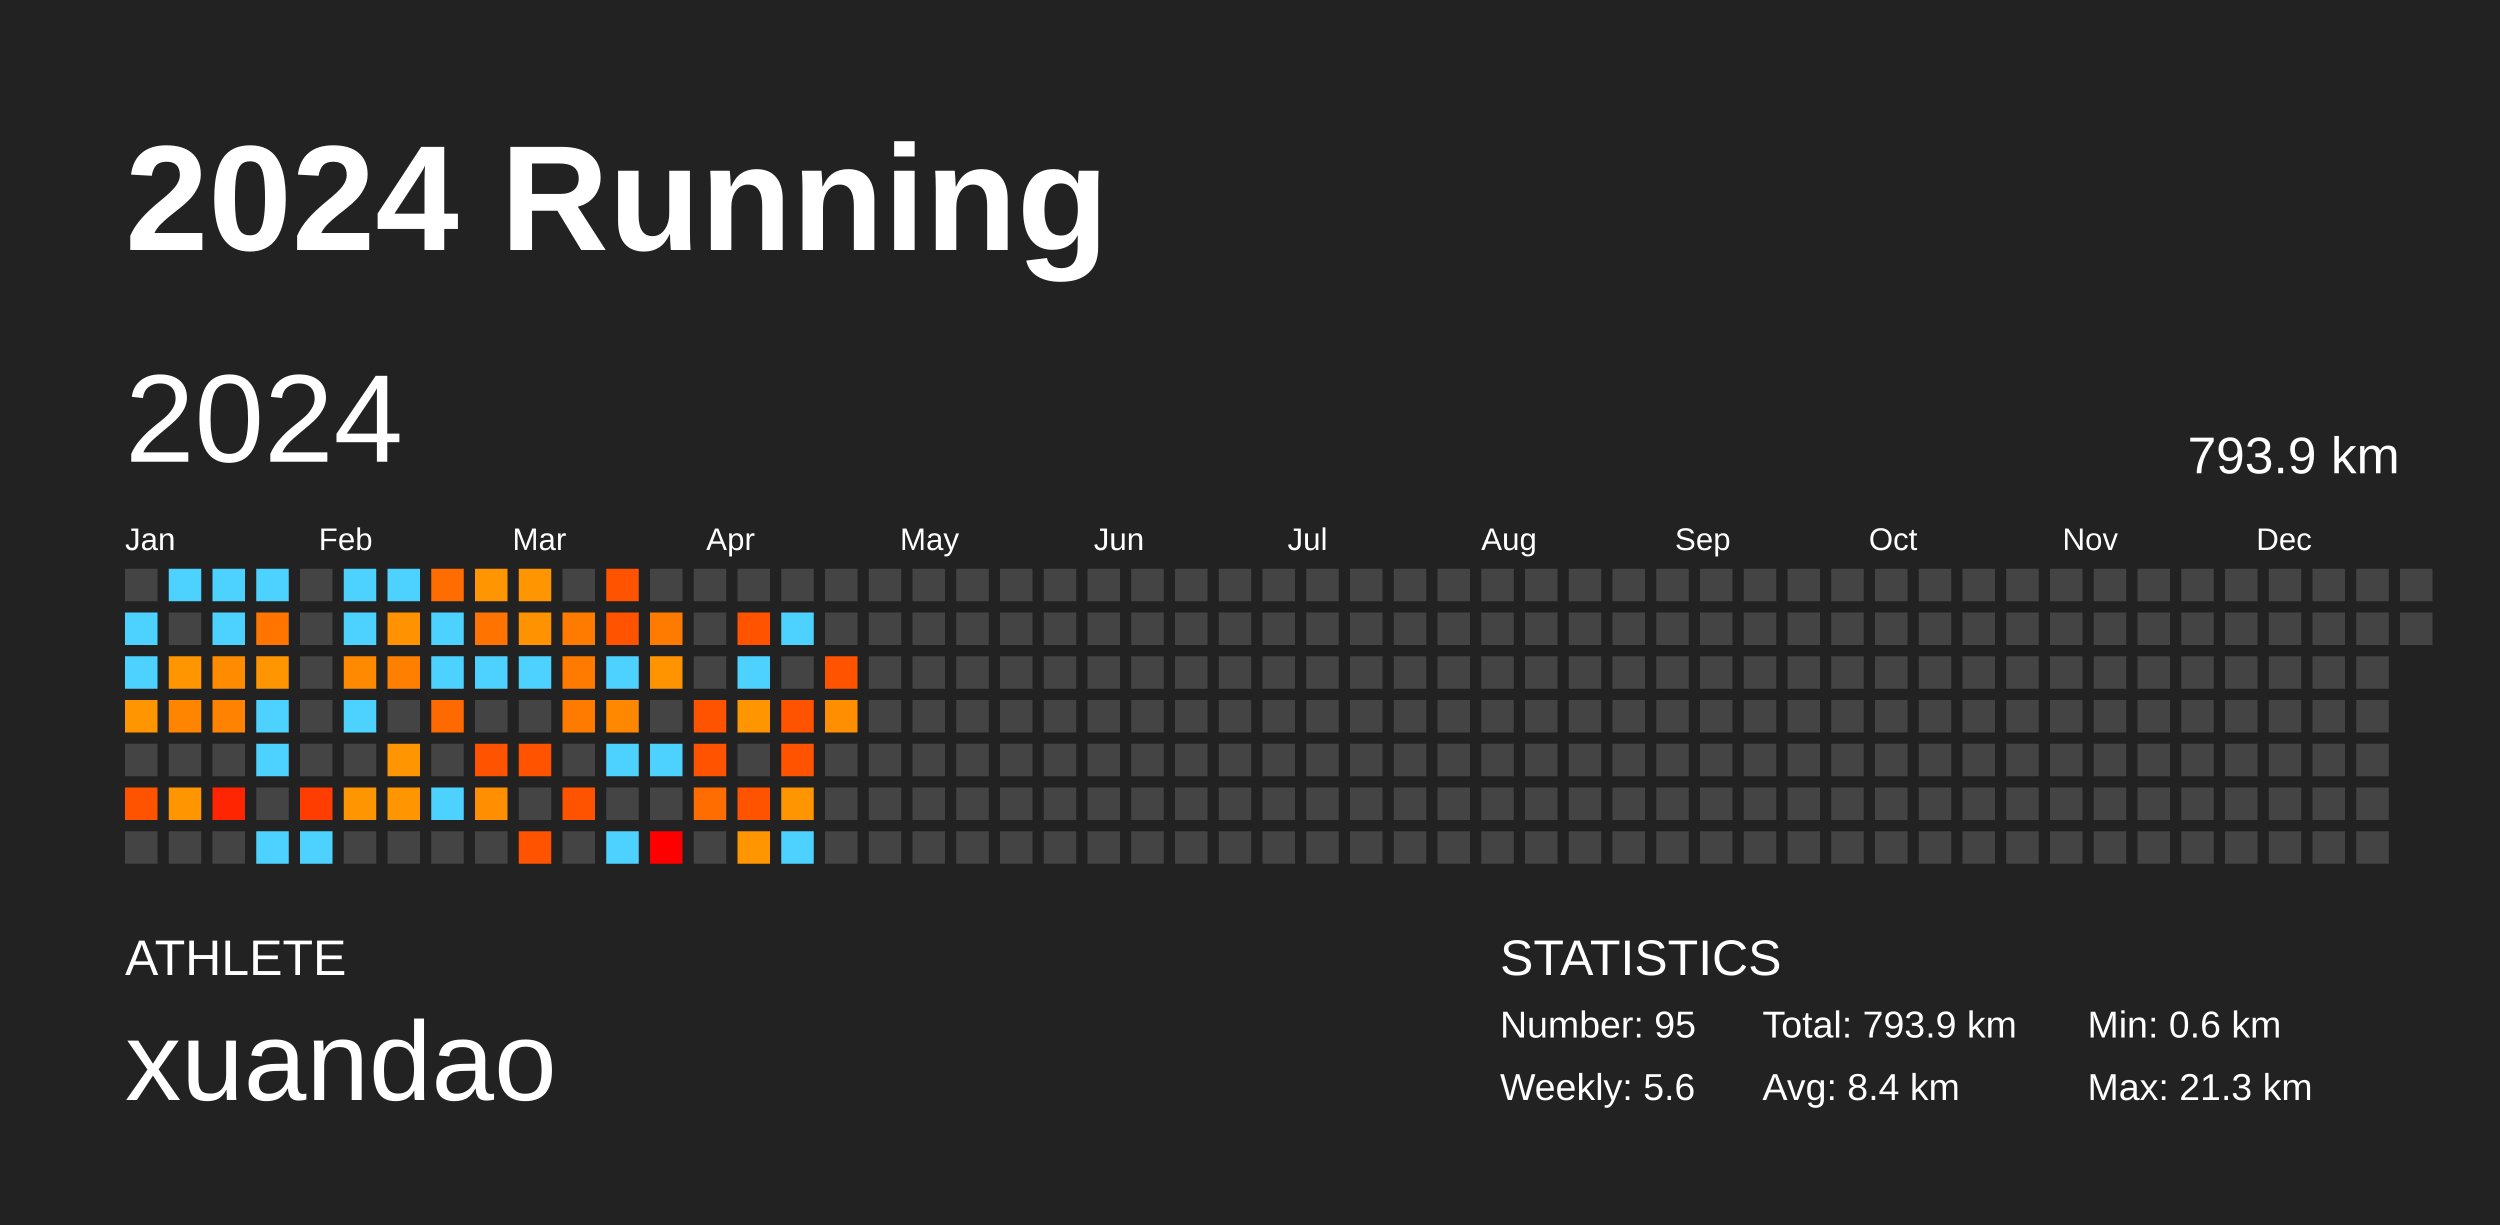
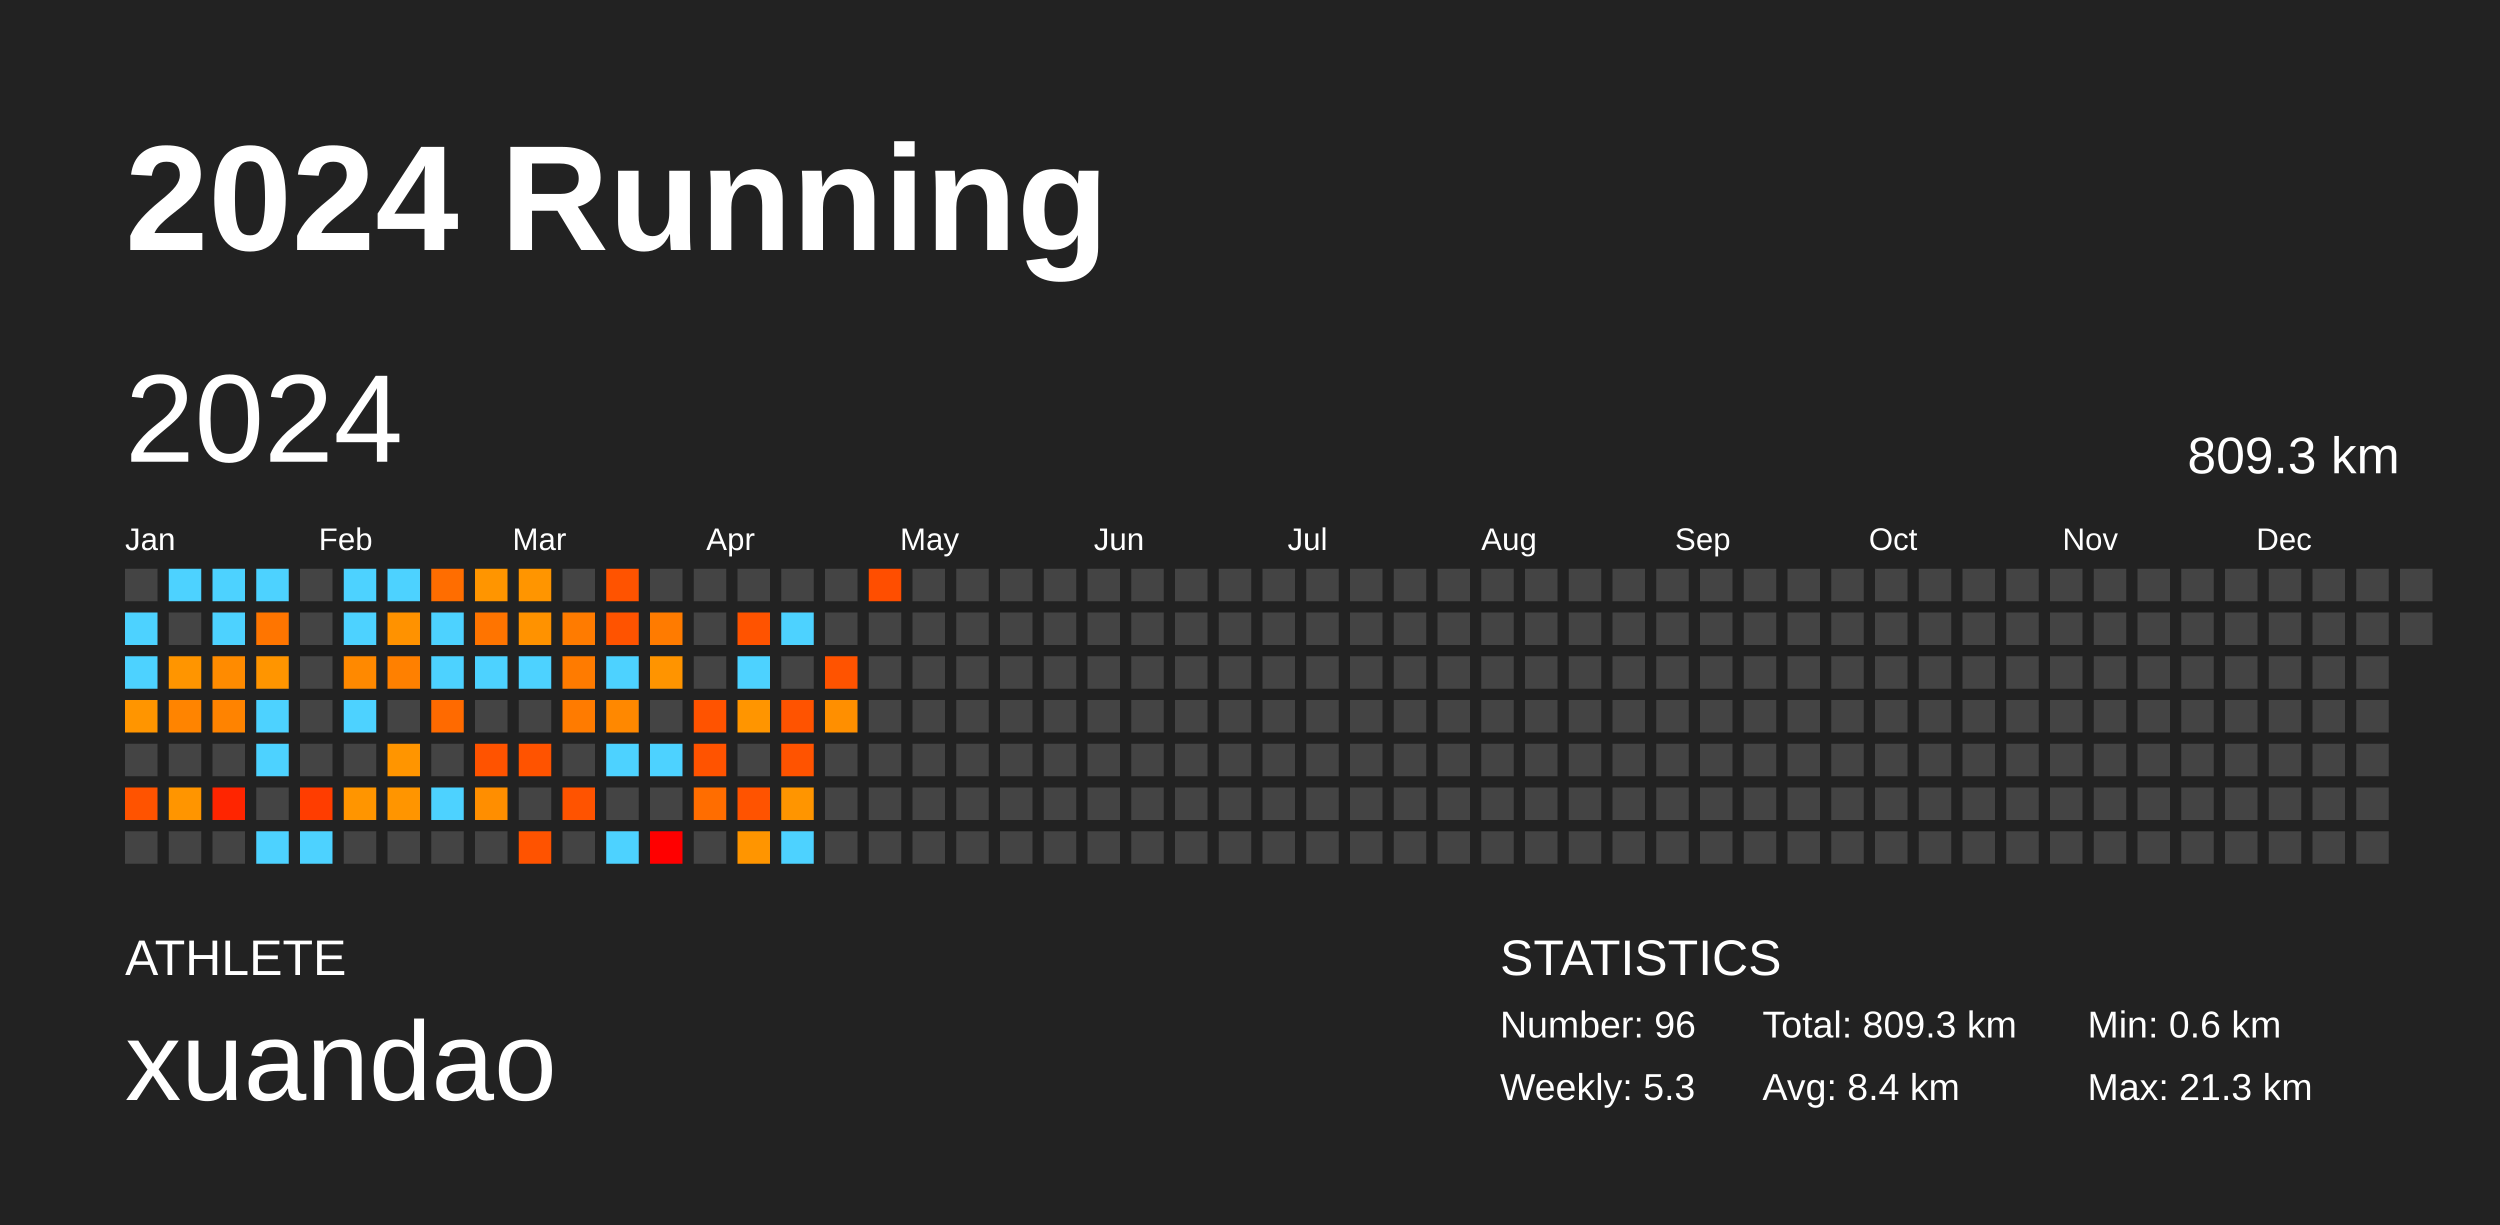
<svg xmlns="http://www.w3.org/2000/svg" baseProfile="full" height="98mm" version="1.1" viewBox="0,0,200,98" width="200mm">
  <defs />
  <rect fill="#222222" height="98" width="200" x="0" y="0" />
  <text fill="#FFFFFF" style="font-size:12px; font-family:Arial; font-weight:bold;" x="10" y="20">2024 Running</text>
  <text fill="#FFFFFF" style="font-size:4px; font-family:Arial" x="10" y="78">ATHLETE</text>
  <text fill="#FFFFFF" style="font-size:9px; font-family:Arial" x="10" y="88">xuandao</text>
  <text fill="#FFFFFF" style="font-size:4px; font-family:Arial" x="120" y="78">STATISTICS</text>
-   <text fill="#FFFFFF" style="font-size:3px; font-family:Arial" x="120" y="83">Number: 95</text>
-   <text fill="#FFFFFF" style="font-size:3px; font-family:Arial" x="120" y="88">Weekly: 5.6</text>
-   <text fill="#FFFFFF" style="font-size:3px; font-family:Arial" x="141" y="83">Total: 793.9 km</text>
+   <text fill="#FFFFFF" style="font-size:3px; font-family:Arial" x="120" y="83">Number: 96</text>
+   <text fill="#FFFFFF" style="font-size:3px; font-family:Arial" x="120" y="88">Weekly: 5.3</text>
+   <text fill="#FFFFFF" style="font-size:3px; font-family:Arial" x="141" y="83">Total: 809.3 km</text>
  <text fill="#FFFFFF" style="font-size:3px; font-family:Arial" x="141" y="88">Avg: 8.4 km</text>
  <text fill="#FFFFFF" style="font-size:3px; font-family:Arial" x="167" y="83">Min: 0.6 km</text>
  <text fill="#FFFFFF" style="font-size:3px; font-family:Arial" x="167" y="88">Max: 21.3 km</text>
  <text dominant-baseline="hanging" fill="#FFFFFF" style="font-size:10.0px; font-family:Arial;" x="10" y="30">2024</text>
-   <text dominant-baseline="hanging" fill="#FFFFFF" style="font-size:4.125px; font-family:Arial;" x="175" y="35">793.9 km</text>
+   <text dominant-baseline="hanging" fill="#FFFFFF" style="font-size:4.125px; font-family:Arial;" x="175" y="35">809.3 km</text>
  <text fill="#FFFFFF" style="font-size:2.5px; font-family:Arial" x="10.0" y="44">Jan</text>
  <text fill="#FFFFFF" style="font-size:2.5px; font-family:Arial" x="25.5" y="44">Feb</text>
  <text fill="#FFFFFF" style="font-size:2.5px; font-family:Arial" x="41.0" y="44">Mar</text>
  <text fill="#FFFFFF" style="font-size:2.5px; font-family:Arial" x="56.5" y="44">Apr</text>
  <text fill="#FFFFFF" style="font-size:2.5px; font-family:Arial" x="72.0" y="44">May</text>
  <text fill="#FFFFFF" style="font-size:2.5px; font-family:Arial" x="87.5" y="44">Jun</text>
  <text fill="#FFFFFF" style="font-size:2.5px; font-family:Arial" x="103.0" y="44">Jul</text>
  <text fill="#FFFFFF" style="font-size:2.5px; font-family:Arial" x="118.5" y="44">Aug</text>
  <text fill="#FFFFFF" style="font-size:2.5px; font-family:Arial" x="134.0" y="44">Sep</text>
  <text fill="#FFFFFF" style="font-size:2.5px; font-family:Arial" x="149.5" y="44">Oct</text>
  <text fill="#FFFFFF" style="font-size:2.5px; font-family:Arial" x="165.0" y="44">Nov</text>
  <text fill="#FFFFFF" style="font-size:2.5px; font-family:Arial" x="180.5" y="44">Dec</text>
  <rect fill="#444444" height="2.6" width="2.6" x="10.0" y="45.5" />
  <rect fill="#4dd2ff" height="2.6" width="2.6" x="10.0" y="49.0" />
  <rect fill="#4dd2ff" height="2.6" width="2.6" x="10.0" y="52.5" />
  <rect fill="#ff9500" height="2.6" width="2.6" x="10.0" y="56.0" />
  <rect fill="#444444" height="2.6" width="2.6" x="10.0" y="59.5" />
  <rect fill="#ff5300" height="2.6" width="2.6" x="10.0" y="63.0" />
  <rect fill="#444444" height="2.6" width="2.6" x="10.0" y="66.5" />
  <rect fill="#4dd2ff" height="2.6" width="2.6" x="13.5" y="45.5" />
  <rect fill="#444444" height="2.6" width="2.6" x="13.5" y="49.0" />
  <rect fill="#ff9500" height="2.6" width="2.6" x="13.5" y="52.5" />
  <rect fill="#ff8400" height="2.6" width="2.6" x="13.5" y="56.0" />
  <rect fill="#444444" height="2.6" width="2.6" x="13.5" y="59.5" />
  <rect fill="#ff9500" height="2.6" width="2.6" x="13.5" y="63.0" />
  <rect fill="#444444" height="2.6" width="2.6" x="13.5" y="66.5" />
  <rect fill="#4dd2ff" height="2.6" width="2.6" x="17.0" y="45.5" />
  <rect fill="#4dd2ff" height="2.6" width="2.6" x="17.0" y="49.0" />
  <rect fill="#ff8b00" height="2.6" width="2.6" x="17.0" y="52.5" />
  <rect fill="#ff8300" height="2.6" width="2.6" x="17.0" y="56.0" />
  <rect fill="#444444" height="2.6" width="2.6" x="17.0" y="59.5" />
  <rect fill="#ff2500" height="2.6" width="2.6" x="17.0" y="63.0" />
  <rect fill="#444444" height="2.6" width="2.6" x="17.0" y="66.5" />
  <rect fill="#4dd2ff" height="2.6" width="2.6" x="20.5" y="45.5" />
  <rect fill="#ff7500" height="2.6" width="2.6" x="20.5" y="49.0" />
  <rect fill="#ff9500" height="2.6" width="2.6" x="20.5" y="52.5" />
  <rect fill="#4dd2ff" height="2.6" width="2.6" x="20.5" y="56.0" />
  <rect fill="#4dd2ff" height="2.6" width="2.6" x="20.5" y="59.5" />
  <rect fill="#444444" height="2.6" width="2.6" x="20.5" y="63.0" />
  <rect fill="#4dd2ff" height="2.6" width="2.6" x="20.5" y="66.5" />
  <rect fill="#444444" height="2.6" width="2.6" x="24.0" y="45.5" />
  <rect fill="#444444" height="2.6" width="2.6" x="24.0" y="49.0" />
  <rect fill="#444444" height="2.6" width="2.6" x="24.0" y="52.5" />
  <rect fill="#444444" height="2.6" width="2.6" x="24.0" y="56.0" />
  <rect fill="#444444" height="2.6" width="2.6" x="24.0" y="59.5" />
  <rect fill="#ff3d00" height="2.6" width="2.6" x="24.0" y="63.0" />
  <rect fill="#4dd2ff" height="2.6" width="2.6" x="24.0" y="66.5" />
  <rect fill="#4dd2ff" height="2.6" width="2.6" x="27.5" y="45.5" />
  <rect fill="#4dd2ff" height="2.6" width="2.6" x="27.5" y="49.0" />
  <rect fill="#ff8900" height="2.6" width="2.6" x="27.5" y="52.5" />
  <rect fill="#4dd2ff" height="2.6" width="2.6" x="27.5" y="56.0" />
  <rect fill="#444444" height="2.6" width="2.6" x="27.5" y="59.5" />
  <rect fill="#ff9500" height="2.6" width="2.6" x="27.5" y="63.0" />
  <rect fill="#444444" height="2.6" width="2.6" x="27.5" y="66.5" />
  <rect fill="#4dd2ff" height="2.6" width="2.6" x="31.0" y="45.5" />
  <rect fill="#ff9200" height="2.6" width="2.6" x="31.0" y="49.0" />
  <rect fill="#ff8000" height="2.6" width="2.6" x="31.0" y="52.5" />
  <rect fill="#444444" height="2.6" width="2.6" x="31.0" y="56.0" />
  <rect fill="#ff9500" height="2.6" width="2.6" x="31.0" y="59.5" />
  <rect fill="#ff9500" height="2.6" width="2.6" x="31.0" y="63.0" />
  <rect fill="#444444" height="2.6" width="2.6" x="31.0" y="66.5" />
  <rect fill="#ff6d00" height="2.6" width="2.6" x="34.5" y="45.5" />
  <rect fill="#4dd2ff" height="2.6" width="2.6" x="34.5" y="49.0" />
  <rect fill="#4dd2ff" height="2.6" width="2.6" x="34.5" y="52.5" />
  <rect fill="#ff6a00" height="2.6" width="2.6" x="34.5" y="56.0" />
  <rect fill="#444444" height="2.6" width="2.6" x="34.5" y="59.5" />
  <rect fill="#4dd2ff" height="2.6" width="2.6" x="34.5" y="63.0" />
  <rect fill="#444444" height="2.6" width="2.6" x="34.5" y="66.5" />
  <rect fill="#ff9500" height="2.6" width="2.6" x="38.0" y="45.5" />
  <rect fill="#ff7400" height="2.6" width="2.6" x="38.0" y="49.0" />
  <rect fill="#4dd2ff" height="2.6" width="2.6" x="38.0" y="52.5" />
  <rect fill="#444444" height="2.6" width="2.6" x="38.0" y="56.0" />
  <rect fill="#ff5300" height="2.6" width="2.6" x="38.0" y="59.5" />
  <rect fill="#ff8e00" height="2.6" width="2.6" x="38.0" y="63.0" />
  <rect fill="#444444" height="2.6" width="2.6" x="38.0" y="66.5" />
  <rect fill="#ff9500" height="2.6" width="2.6" x="41.5" y="45.5" />
  <rect fill="#ff9200" height="2.6" width="2.6" x="41.5" y="49.0" />
  <rect fill="#4dd2ff" height="2.6" width="2.6" x="41.5" y="52.5" />
  <rect fill="#444444" height="2.6" width="2.6" x="41.5" y="56.0" />
  <rect fill="#ff5300" height="2.6" width="2.6" x="41.5" y="59.5" />
  <rect fill="#444444" height="2.6" width="2.6" x="41.5" y="63.0" />
  <rect fill="#ff5300" height="2.6" width="2.6" x="41.5" y="66.5" />
  <rect fill="#444444" height="2.6" width="2.6" x="45.0" y="45.5" />
  <rect fill="#ff7b00" height="2.6" width="2.6" x="45.0" y="49.0" />
  <rect fill="#ff7b00" height="2.6" width="2.6" x="45.0" y="52.5" />
  <rect fill="#ff7b00" height="2.6" width="2.6" x="45.0" y="56.0" />
  <rect fill="#444444" height="2.6" width="2.6" x="45.0" y="59.5" />
  <rect fill="#ff5300" height="2.6" width="2.6" x="45.0" y="63.0" />
  <rect fill="#444444" height="2.6" width="2.6" x="45.0" y="66.5" />
  <rect fill="#ff5300" height="2.6" width="2.6" x="48.5" y="45.5" />
  <rect fill="#ff5300" height="2.6" width="2.6" x="48.5" y="49.0" />
  <rect fill="#4dd2ff" height="2.6" width="2.6" x="48.5" y="52.5" />
  <rect fill="#ff8800" height="2.6" width="2.6" x="48.5" y="56.0" />
  <rect fill="#4dd2ff" height="2.6" width="2.6" x="48.5" y="59.5" />
  <rect fill="#444444" height="2.6" width="2.6" x="48.5" y="63.0" />
  <rect fill="#4dd2ff" height="2.6" width="2.6" x="48.5" y="66.5" />
  <rect fill="#444444" height="2.6" width="2.6" x="52.0" y="45.5" />
  <rect fill="#ff7b00" height="2.6" width="2.6" x="52.0" y="49.0" />
  <rect fill="#ff9400" height="2.6" width="2.6" x="52.0" y="52.5" />
  <rect fill="#444444" height="2.6" width="2.6" x="52.0" y="56.0" />
  <rect fill="#4dd2ff" height="2.6" width="2.6" x="52.0" y="59.5" />
  <rect fill="#444444" height="2.6" width="2.6" x="52.0" y="63.0" />
  <rect fill="red" height="2.6" width="2.6" x="52.0" y="66.5" />
  <rect fill="#444444" height="2.6" width="2.6" x="55.5" y="45.5" />
  <rect fill="#444444" height="2.6" width="2.6" x="55.5" y="49.0" />
  <rect fill="#444444" height="2.6" width="2.6" x="55.5" y="52.5" />
  <rect fill="#ff5300" height="2.6" width="2.6" x="55.5" y="56.0" />
  <rect fill="#ff5300" height="2.6" width="2.6" x="55.5" y="59.5" />
  <rect fill="#ff6d00" height="2.6" width="2.6" x="55.5" y="63.0" />
  <rect fill="#444444" height="2.6" width="2.6" x="55.5" y="66.5" />
  <rect fill="#444444" height="2.6" width="2.6" x="59.0" y="45.5" />
  <rect fill="#ff5300" height="2.6" width="2.6" x="59.0" y="49.0" />
  <rect fill="#4dd2ff" height="2.6" width="2.6" x="59.0" y="52.5" />
  <rect fill="#ff9500" height="2.6" width="2.6" x="59.0" y="56.0" />
  <rect fill="#444444" height="2.6" width="2.6" x="59.0" y="59.5" />
  <rect fill="#ff5300" height="2.6" width="2.6" x="59.0" y="63.0" />
  <rect fill="#ff9500" height="2.6" width="2.6" x="59.0" y="66.5" />
  <rect fill="#444444" height="2.6" width="2.6" x="62.5" y="45.5" />
  <rect fill="#4dd2ff" height="2.6" width="2.6" x="62.5" y="49.0" />
  <rect fill="#444444" height="2.6" width="2.6" x="62.5" y="52.5" />
  <rect fill="#ff5300" height="2.6" width="2.6" x="62.5" y="56.0" />
  <rect fill="#ff5300" height="2.6" width="2.6" x="62.5" y="59.5" />
  <rect fill="#ff9500" height="2.6" width="2.6" x="62.5" y="63.0" />
  <rect fill="#4dd2ff" height="2.6" width="2.6" x="62.5" y="66.5" />
  <rect fill="#444444" height="2.6" width="2.6" x="66.0" y="45.5" />
  <rect fill="#444444" height="2.6" width="2.6" x="66.0" y="49.0" />
  <rect fill="#ff5300" height="2.6" width="2.6" x="66.0" y="52.5" />
  <rect fill="#ff8f00" height="2.6" width="2.6" x="66.0" y="56.0" />
  <rect fill="#444444" height="2.6" width="2.6" x="66.0" y="59.5" />
  <rect fill="#444444" height="2.6" width="2.6" x="66.0" y="63.0" />
  <rect fill="#444444" height="2.6" width="2.6" x="66.0" y="66.5" />
-   <rect fill="#444444" height="2.6" width="2.6" x="69.5" y="45.5" />
+   <rect fill="#ff4e00" height="2.6" width="2.6" x="69.5" y="45.5" />
  <rect fill="#444444" height="2.6" width="2.6" x="69.5" y="49.0" />
  <rect fill="#444444" height="2.6" width="2.6" x="69.5" y="52.5" />
  <rect fill="#444444" height="2.6" width="2.6" x="69.5" y="56.0" />
  <rect fill="#444444" height="2.6" width="2.6" x="69.5" y="59.5" />
  <rect fill="#444444" height="2.6" width="2.6" x="69.5" y="63.0" />
  <rect fill="#444444" height="2.6" width="2.6" x="69.5" y="66.5" />
  <rect fill="#444444" height="2.6" width="2.6" x="73.0" y="45.5" />
  <rect fill="#444444" height="2.6" width="2.6" x="73.0" y="49.0" />
  <rect fill="#444444" height="2.6" width="2.6" x="73.0" y="52.5" />
  <rect fill="#444444" height="2.6" width="2.6" x="73.0" y="56.0" />
  <rect fill="#444444" height="2.6" width="2.6" x="73.0" y="59.5" />
  <rect fill="#444444" height="2.6" width="2.6" x="73.0" y="63.0" />
  <rect fill="#444444" height="2.6" width="2.6" x="73.0" y="66.5" />
  <rect fill="#444444" height="2.6" width="2.6" x="76.5" y="45.5" />
  <rect fill="#444444" height="2.6" width="2.6" x="76.5" y="49.0" />
  <rect fill="#444444" height="2.6" width="2.6" x="76.5" y="52.5" />
  <rect fill="#444444" height="2.6" width="2.6" x="76.5" y="56.0" />
  <rect fill="#444444" height="2.6" width="2.6" x="76.5" y="59.5" />
  <rect fill="#444444" height="2.6" width="2.6" x="76.5" y="63.0" />
  <rect fill="#444444" height="2.6" width="2.6" x="76.5" y="66.5" />
  <rect fill="#444444" height="2.6" width="2.6" x="80.0" y="45.5" />
  <rect fill="#444444" height="2.6" width="2.6" x="80.0" y="49.0" />
  <rect fill="#444444" height="2.6" width="2.6" x="80.0" y="52.5" />
  <rect fill="#444444" height="2.6" width="2.6" x="80.0" y="56.0" />
  <rect fill="#444444" height="2.6" width="2.6" x="80.0" y="59.5" />
  <rect fill="#444444" height="2.6" width="2.6" x="80.0" y="63.0" />
  <rect fill="#444444" height="2.6" width="2.6" x="80.0" y="66.5" />
  <rect fill="#444444" height="2.6" width="2.6" x="83.5" y="45.5" />
  <rect fill="#444444" height="2.6" width="2.6" x="83.5" y="49.0" />
  <rect fill="#444444" height="2.6" width="2.6" x="83.5" y="52.5" />
  <rect fill="#444444" height="2.6" width="2.6" x="83.5" y="56.0" />
  <rect fill="#444444" height="2.6" width="2.6" x="83.5" y="59.5" />
  <rect fill="#444444" height="2.6" width="2.6" x="83.5" y="63.0" />
  <rect fill="#444444" height="2.6" width="2.6" x="83.5" y="66.5" />
  <rect fill="#444444" height="2.6" width="2.6" x="87.0" y="45.5" />
  <rect fill="#444444" height="2.6" width="2.6" x="87.0" y="49.0" />
  <rect fill="#444444" height="2.6" width="2.6" x="87.0" y="52.5" />
  <rect fill="#444444" height="2.6" width="2.6" x="87.0" y="56.0" />
  <rect fill="#444444" height="2.6" width="2.6" x="87.0" y="59.5" />
  <rect fill="#444444" height="2.6" width="2.6" x="87.0" y="63.0" />
  <rect fill="#444444" height="2.6" width="2.6" x="87.0" y="66.5" />
  <rect fill="#444444" height="2.6" width="2.6" x="90.5" y="45.5" />
  <rect fill="#444444" height="2.6" width="2.6" x="90.5" y="49.0" />
  <rect fill="#444444" height="2.6" width="2.6" x="90.5" y="52.5" />
  <rect fill="#444444" height="2.6" width="2.6" x="90.5" y="56.0" />
  <rect fill="#444444" height="2.6" width="2.6" x="90.5" y="59.5" />
  <rect fill="#444444" height="2.6" width="2.6" x="90.5" y="63.0" />
  <rect fill="#444444" height="2.6" width="2.6" x="90.5" y="66.5" />
  <rect fill="#444444" height="2.6" width="2.6" x="94.0" y="45.5" />
  <rect fill="#444444" height="2.6" width="2.6" x="94.0" y="49.0" />
  <rect fill="#444444" height="2.6" width="2.6" x="94.0" y="52.5" />
  <rect fill="#444444" height="2.6" width="2.6" x="94.0" y="56.0" />
  <rect fill="#444444" height="2.6" width="2.6" x="94.0" y="59.5" />
  <rect fill="#444444" height="2.6" width="2.6" x="94.0" y="63.0" />
  <rect fill="#444444" height="2.6" width="2.6" x="94.0" y="66.5" />
  <rect fill="#444444" height="2.6" width="2.6" x="97.5" y="45.5" />
  <rect fill="#444444" height="2.6" width="2.6" x="97.5" y="49.0" />
  <rect fill="#444444" height="2.6" width="2.6" x="97.5" y="52.5" />
  <rect fill="#444444" height="2.6" width="2.6" x="97.5" y="56.0" />
  <rect fill="#444444" height="2.6" width="2.6" x="97.5" y="59.5" />
  <rect fill="#444444" height="2.6" width="2.6" x="97.5" y="63.0" />
  <rect fill="#444444" height="2.6" width="2.6" x="97.5" y="66.5" />
  <rect fill="#444444" height="2.6" width="2.6" x="101.0" y="45.5" />
  <rect fill="#444444" height="2.6" width="2.6" x="101.0" y="49.0" />
  <rect fill="#444444" height="2.6" width="2.6" x="101.0" y="52.5" />
  <rect fill="#444444" height="2.6" width="2.6" x="101.0" y="56.0" />
  <rect fill="#444444" height="2.6" width="2.6" x="101.0" y="59.5" />
  <rect fill="#444444" height="2.6" width="2.6" x="101.0" y="63.0" />
  <rect fill="#444444" height="2.6" width="2.6" x="101.0" y="66.5" />
  <rect fill="#444444" height="2.6" width="2.6" x="104.5" y="45.5" />
  <rect fill="#444444" height="2.6" width="2.6" x="104.5" y="49.0" />
  <rect fill="#444444" height="2.6" width="2.6" x="104.5" y="52.5" />
  <rect fill="#444444" height="2.6" width="2.6" x="104.5" y="56.0" />
  <rect fill="#444444" height="2.6" width="2.6" x="104.5" y="59.5" />
  <rect fill="#444444" height="2.6" width="2.6" x="104.5" y="63.0" />
  <rect fill="#444444" height="2.6" width="2.6" x="104.5" y="66.5" />
  <rect fill="#444444" height="2.6" width="2.6" x="108.0" y="45.5" />
  <rect fill="#444444" height="2.6" width="2.6" x="108.0" y="49.0" />
  <rect fill="#444444" height="2.6" width="2.6" x="108.0" y="52.5" />
  <rect fill="#444444" height="2.6" width="2.6" x="108.0" y="56.0" />
  <rect fill="#444444" height="2.6" width="2.6" x="108.0" y="59.5" />
  <rect fill="#444444" height="2.6" width="2.6" x="108.0" y="63.0" />
  <rect fill="#444444" height="2.6" width="2.6" x="108.0" y="66.5" />
  <rect fill="#444444" height="2.6" width="2.6" x="111.5" y="45.5" />
  <rect fill="#444444" height="2.6" width="2.6" x="111.5" y="49.0" />
  <rect fill="#444444" height="2.6" width="2.6" x="111.5" y="52.5" />
  <rect fill="#444444" height="2.6" width="2.6" x="111.5" y="56.0" />
  <rect fill="#444444" height="2.6" width="2.6" x="111.5" y="59.5" />
  <rect fill="#444444" height="2.6" width="2.6" x="111.5" y="63.0" />
  <rect fill="#444444" height="2.6" width="2.6" x="111.5" y="66.5" />
  <rect fill="#444444" height="2.6" width="2.6" x="115.0" y="45.5" />
  <rect fill="#444444" height="2.6" width="2.6" x="115.0" y="49.0" />
  <rect fill="#444444" height="2.6" width="2.6" x="115.0" y="52.5" />
  <rect fill="#444444" height="2.6" width="2.6" x="115.0" y="56.0" />
  <rect fill="#444444" height="2.6" width="2.6" x="115.0" y="59.5" />
  <rect fill="#444444" height="2.6" width="2.6" x="115.0" y="63.0" />
  <rect fill="#444444" height="2.6" width="2.6" x="115.0" y="66.5" />
  <rect fill="#444444" height="2.6" width="2.6" x="118.5" y="45.5" />
  <rect fill="#444444" height="2.6" width="2.6" x="118.5" y="49.0" />
  <rect fill="#444444" height="2.6" width="2.6" x="118.5" y="52.5" />
  <rect fill="#444444" height="2.6" width="2.6" x="118.5" y="56.0" />
  <rect fill="#444444" height="2.6" width="2.6" x="118.5" y="59.5" />
  <rect fill="#444444" height="2.6" width="2.6" x="118.5" y="63.0" />
  <rect fill="#444444" height="2.6" width="2.6" x="118.5" y="66.5" />
  <rect fill="#444444" height="2.6" width="2.6" x="122.0" y="45.5" />
  <rect fill="#444444" height="2.6" width="2.6" x="122.0" y="49.0" />
  <rect fill="#444444" height="2.6" width="2.6" x="122.0" y="52.5" />
  <rect fill="#444444" height="2.6" width="2.6" x="122.0" y="56.0" />
  <rect fill="#444444" height="2.6" width="2.6" x="122.0" y="59.5" />
  <rect fill="#444444" height="2.6" width="2.6" x="122.0" y="63.0" />
  <rect fill="#444444" height="2.6" width="2.6" x="122.0" y="66.5" />
  <rect fill="#444444" height="2.6" width="2.6" x="125.5" y="45.5" />
  <rect fill="#444444" height="2.6" width="2.6" x="125.5" y="49.0" />
  <rect fill="#444444" height="2.6" width="2.6" x="125.5" y="52.5" />
  <rect fill="#444444" height="2.6" width="2.6" x="125.5" y="56.0" />
  <rect fill="#444444" height="2.6" width="2.6" x="125.5" y="59.5" />
  <rect fill="#444444" height="2.6" width="2.6" x="125.5" y="63.0" />
  <rect fill="#444444" height="2.6" width="2.6" x="125.5" y="66.5" />
  <rect fill="#444444" height="2.6" width="2.6" x="129.0" y="45.5" />
  <rect fill="#444444" height="2.6" width="2.6" x="129.0" y="49.0" />
  <rect fill="#444444" height="2.6" width="2.6" x="129.0" y="52.5" />
  <rect fill="#444444" height="2.6" width="2.6" x="129.0" y="56.0" />
  <rect fill="#444444" height="2.6" width="2.6" x="129.0" y="59.5" />
  <rect fill="#444444" height="2.6" width="2.6" x="129.0" y="63.0" />
  <rect fill="#444444" height="2.6" width="2.6" x="129.0" y="66.5" />
  <rect fill="#444444" height="2.6" width="2.6" x="132.5" y="45.5" />
  <rect fill="#444444" height="2.6" width="2.6" x="132.5" y="49.0" />
  <rect fill="#444444" height="2.6" width="2.6" x="132.5" y="52.5" />
  <rect fill="#444444" height="2.6" width="2.6" x="132.5" y="56.0" />
  <rect fill="#444444" height="2.6" width="2.6" x="132.5" y="59.5" />
  <rect fill="#444444" height="2.6" width="2.6" x="132.5" y="63.0" />
  <rect fill="#444444" height="2.6" width="2.6" x="132.5" y="66.5" />
  <rect fill="#444444" height="2.6" width="2.6" x="136.0" y="45.5" />
  <rect fill="#444444" height="2.6" width="2.6" x="136.0" y="49.0" />
  <rect fill="#444444" height="2.6" width="2.6" x="136.0" y="52.5" />
  <rect fill="#444444" height="2.6" width="2.6" x="136.0" y="56.0" />
  <rect fill="#444444" height="2.6" width="2.6" x="136.0" y="59.5" />
  <rect fill="#444444" height="2.6" width="2.6" x="136.0" y="63.0" />
  <rect fill="#444444" height="2.6" width="2.6" x="136.0" y="66.5" />
  <rect fill="#444444" height="2.6" width="2.6" x="139.5" y="45.5" />
  <rect fill="#444444" height="2.6" width="2.6" x="139.5" y="49.0" />
  <rect fill="#444444" height="2.6" width="2.6" x="139.5" y="52.5" />
  <rect fill="#444444" height="2.6" width="2.6" x="139.5" y="56.0" />
  <rect fill="#444444" height="2.6" width="2.6" x="139.5" y="59.5" />
  <rect fill="#444444" height="2.6" width="2.6" x="139.5" y="63.0" />
  <rect fill="#444444" height="2.6" width="2.6" x="139.5" y="66.5" />
  <rect fill="#444444" height="2.6" width="2.6" x="143.0" y="45.5" />
  <rect fill="#444444" height="2.6" width="2.6" x="143.0" y="49.0" />
  <rect fill="#444444" height="2.6" width="2.6" x="143.0" y="52.5" />
  <rect fill="#444444" height="2.6" width="2.6" x="143.0" y="56.0" />
  <rect fill="#444444" height="2.6" width="2.6" x="143.0" y="59.5" />
  <rect fill="#444444" height="2.6" width="2.6" x="143.0" y="63.0" />
  <rect fill="#444444" height="2.6" width="2.6" x="143.0" y="66.5" />
  <rect fill="#444444" height="2.6" width="2.6" x="146.5" y="45.5" />
  <rect fill="#444444" height="2.6" width="2.6" x="146.5" y="49.0" />
  <rect fill="#444444" height="2.6" width="2.6" x="146.5" y="52.5" />
  <rect fill="#444444" height="2.6" width="2.6" x="146.5" y="56.0" />
  <rect fill="#444444" height="2.6" width="2.6" x="146.5" y="59.5" />
  <rect fill="#444444" height="2.6" width="2.6" x="146.5" y="63.0" />
  <rect fill="#444444" height="2.6" width="2.6" x="146.5" y="66.5" />
  <rect fill="#444444" height="2.6" width="2.6" x="150.0" y="45.5" />
  <rect fill="#444444" height="2.6" width="2.6" x="150.0" y="49.0" />
  <rect fill="#444444" height="2.6" width="2.6" x="150.0" y="52.5" />
  <rect fill="#444444" height="2.6" width="2.6" x="150.0" y="56.0" />
  <rect fill="#444444" height="2.6" width="2.6" x="150.0" y="59.5" />
  <rect fill="#444444" height="2.6" width="2.6" x="150.0" y="63.0" />
  <rect fill="#444444" height="2.6" width="2.6" x="150.0" y="66.5" />
  <rect fill="#444444" height="2.6" width="2.6" x="153.5" y="45.5" />
  <rect fill="#444444" height="2.6" width="2.6" x="153.5" y="49.0" />
  <rect fill="#444444" height="2.6" width="2.6" x="153.5" y="52.5" />
  <rect fill="#444444" height="2.6" width="2.6" x="153.5" y="56.0" />
  <rect fill="#444444" height="2.6" width="2.6" x="153.5" y="59.5" />
  <rect fill="#444444" height="2.6" width="2.6" x="153.5" y="63.0" />
  <rect fill="#444444" height="2.6" width="2.6" x="153.5" y="66.5" />
  <rect fill="#444444" height="2.6" width="2.6" x="157.0" y="45.5" />
  <rect fill="#444444" height="2.6" width="2.6" x="157.0" y="49.0" />
  <rect fill="#444444" height="2.6" width="2.6" x="157.0" y="52.5" />
  <rect fill="#444444" height="2.6" width="2.6" x="157.0" y="56.0" />
  <rect fill="#444444" height="2.6" width="2.6" x="157.0" y="59.5" />
  <rect fill="#444444" height="2.6" width="2.6" x="157.0" y="63.0" />
  <rect fill="#444444" height="2.6" width="2.6" x="157.0" y="66.5" />
  <rect fill="#444444" height="2.6" width="2.6" x="160.5" y="45.5" />
  <rect fill="#444444" height="2.6" width="2.6" x="160.5" y="49.0" />
  <rect fill="#444444" height="2.6" width="2.6" x="160.5" y="52.5" />
  <rect fill="#444444" height="2.6" width="2.6" x="160.5" y="56.0" />
  <rect fill="#444444" height="2.6" width="2.6" x="160.5" y="59.5" />
  <rect fill="#444444" height="2.6" width="2.6" x="160.5" y="63.0" />
  <rect fill="#444444" height="2.6" width="2.6" x="160.5" y="66.5" />
  <rect fill="#444444" height="2.6" width="2.6" x="164.0" y="45.5" />
  <rect fill="#444444" height="2.6" width="2.6" x="164.0" y="49.0" />
  <rect fill="#444444" height="2.6" width="2.6" x="164.0" y="52.5" />
  <rect fill="#444444" height="2.6" width="2.6" x="164.0" y="56.0" />
  <rect fill="#444444" height="2.6" width="2.6" x="164.0" y="59.5" />
  <rect fill="#444444" height="2.6" width="2.6" x="164.0" y="63.0" />
  <rect fill="#444444" height="2.6" width="2.6" x="164.0" y="66.5" />
  <rect fill="#444444" height="2.6" width="2.6" x="167.5" y="45.5" />
  <rect fill="#444444" height="2.6" width="2.6" x="167.5" y="49.0" />
  <rect fill="#444444" height="2.6" width="2.6" x="167.5" y="52.5" />
  <rect fill="#444444" height="2.6" width="2.6" x="167.5" y="56.0" />
  <rect fill="#444444" height="2.6" width="2.6" x="167.5" y="59.5" />
  <rect fill="#444444" height="2.6" width="2.6" x="167.5" y="63.0" />
  <rect fill="#444444" height="2.6" width="2.6" x="167.5" y="66.5" />
  <rect fill="#444444" height="2.6" width="2.6" x="171.0" y="45.5" />
  <rect fill="#444444" height="2.6" width="2.6" x="171.0" y="49.0" />
  <rect fill="#444444" height="2.6" width="2.6" x="171.0" y="52.5" />
  <rect fill="#444444" height="2.6" width="2.6" x="171.0" y="56.0" />
  <rect fill="#444444" height="2.6" width="2.6" x="171.0" y="59.5" />
  <rect fill="#444444" height="2.6" width="2.6" x="171.0" y="63.0" />
  <rect fill="#444444" height="2.6" width="2.6" x="171.0" y="66.5" />
  <rect fill="#444444" height="2.6" width="2.6" x="174.5" y="45.5" />
  <rect fill="#444444" height="2.6" width="2.6" x="174.5" y="49.0" />
  <rect fill="#444444" height="2.6" width="2.6" x="174.5" y="52.5" />
  <rect fill="#444444" height="2.6" width="2.6" x="174.5" y="56.0" />
  <rect fill="#444444" height="2.6" width="2.6" x="174.5" y="59.5" />
  <rect fill="#444444" height="2.6" width="2.6" x="174.5" y="63.0" />
  <rect fill="#444444" height="2.6" width="2.6" x="174.5" y="66.5" />
  <rect fill="#444444" height="2.6" width="2.6" x="178.0" y="45.5" />
  <rect fill="#444444" height="2.6" width="2.6" x="178.0" y="49.0" />
  <rect fill="#444444" height="2.6" width="2.6" x="178.0" y="52.5" />
  <rect fill="#444444" height="2.6" width="2.6" x="178.0" y="56.0" />
  <rect fill="#444444" height="2.6" width="2.6" x="178.0" y="59.5" />
  <rect fill="#444444" height="2.6" width="2.6" x="178.0" y="63.0" />
  <rect fill="#444444" height="2.6" width="2.6" x="178.0" y="66.5" />
  <rect fill="#444444" height="2.6" width="2.6" x="181.5" y="45.5" />
  <rect fill="#444444" height="2.6" width="2.6" x="181.5" y="49.0" />
  <rect fill="#444444" height="2.6" width="2.6" x="181.5" y="52.5" />
  <rect fill="#444444" height="2.6" width="2.6" x="181.5" y="56.0" />
  <rect fill="#444444" height="2.6" width="2.6" x="181.5" y="59.5" />
  <rect fill="#444444" height="2.6" width="2.6" x="181.5" y="63.0" />
  <rect fill="#444444" height="2.6" width="2.6" x="181.5" y="66.5" />
  <rect fill="#444444" height="2.6" width="2.6" x="185.0" y="45.5" />
  <rect fill="#444444" height="2.6" width="2.6" x="185.0" y="49.0" />
  <rect fill="#444444" height="2.6" width="2.6" x="185.0" y="52.5" />
  <rect fill="#444444" height="2.6" width="2.6" x="185.0" y="56.0" />
  <rect fill="#444444" height="2.6" width="2.6" x="185.0" y="59.5" />
  <rect fill="#444444" height="2.6" width="2.6" x="185.0" y="63.0" />
  <rect fill="#444444" height="2.6" width="2.6" x="185.0" y="66.5" />
  <rect fill="#444444" height="2.6" width="2.6" x="188.5" y="45.5" />
  <rect fill="#444444" height="2.6" width="2.6" x="188.5" y="49.0" />
  <rect fill="#444444" height="2.6" width="2.6" x="188.5" y="52.5" />
  <rect fill="#444444" height="2.6" width="2.6" x="188.5" y="56.0" />
  <rect fill="#444444" height="2.6" width="2.6" x="188.5" y="59.5" />
  <rect fill="#444444" height="2.6" width="2.6" x="188.5" y="63.0" />
  <rect fill="#444444" height="2.6" width="2.6" x="188.5" y="66.5" />
  <rect fill="#444444" height="2.6" width="2.6" x="192.0" y="45.5" />
  <rect fill="#444444" height="2.6" width="2.6" x="192.0" y="49.0" />
</svg>
